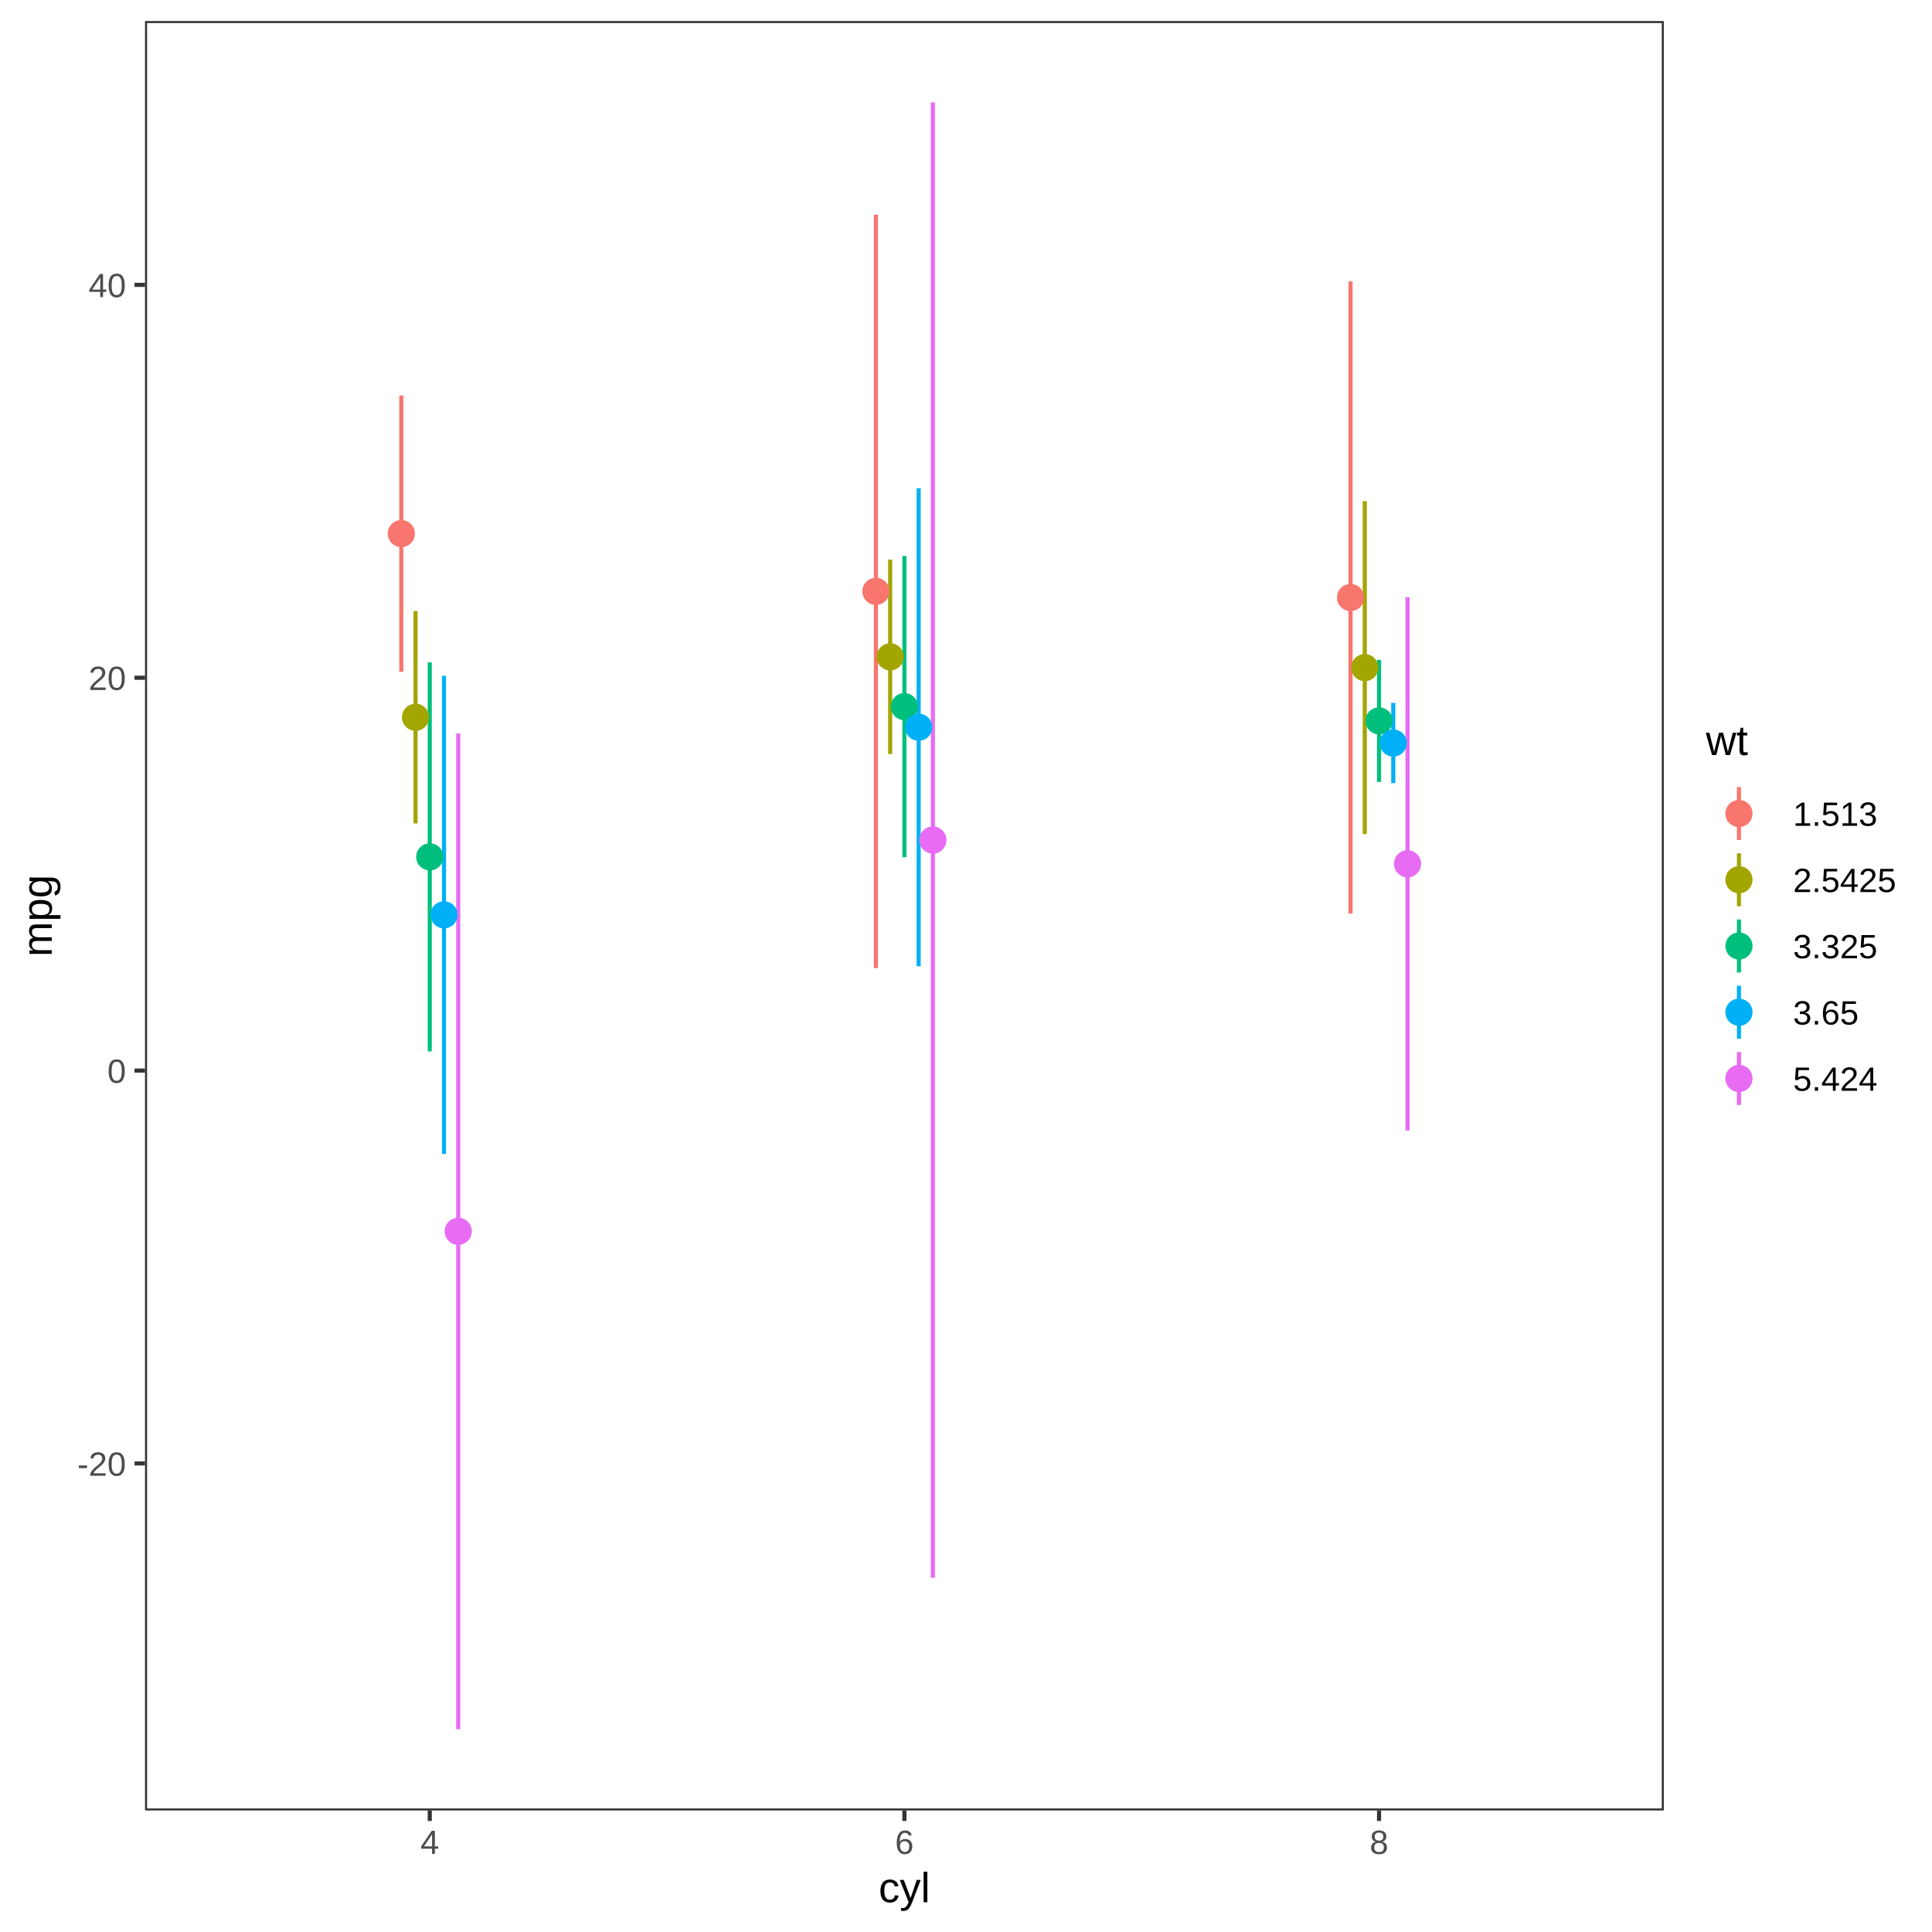
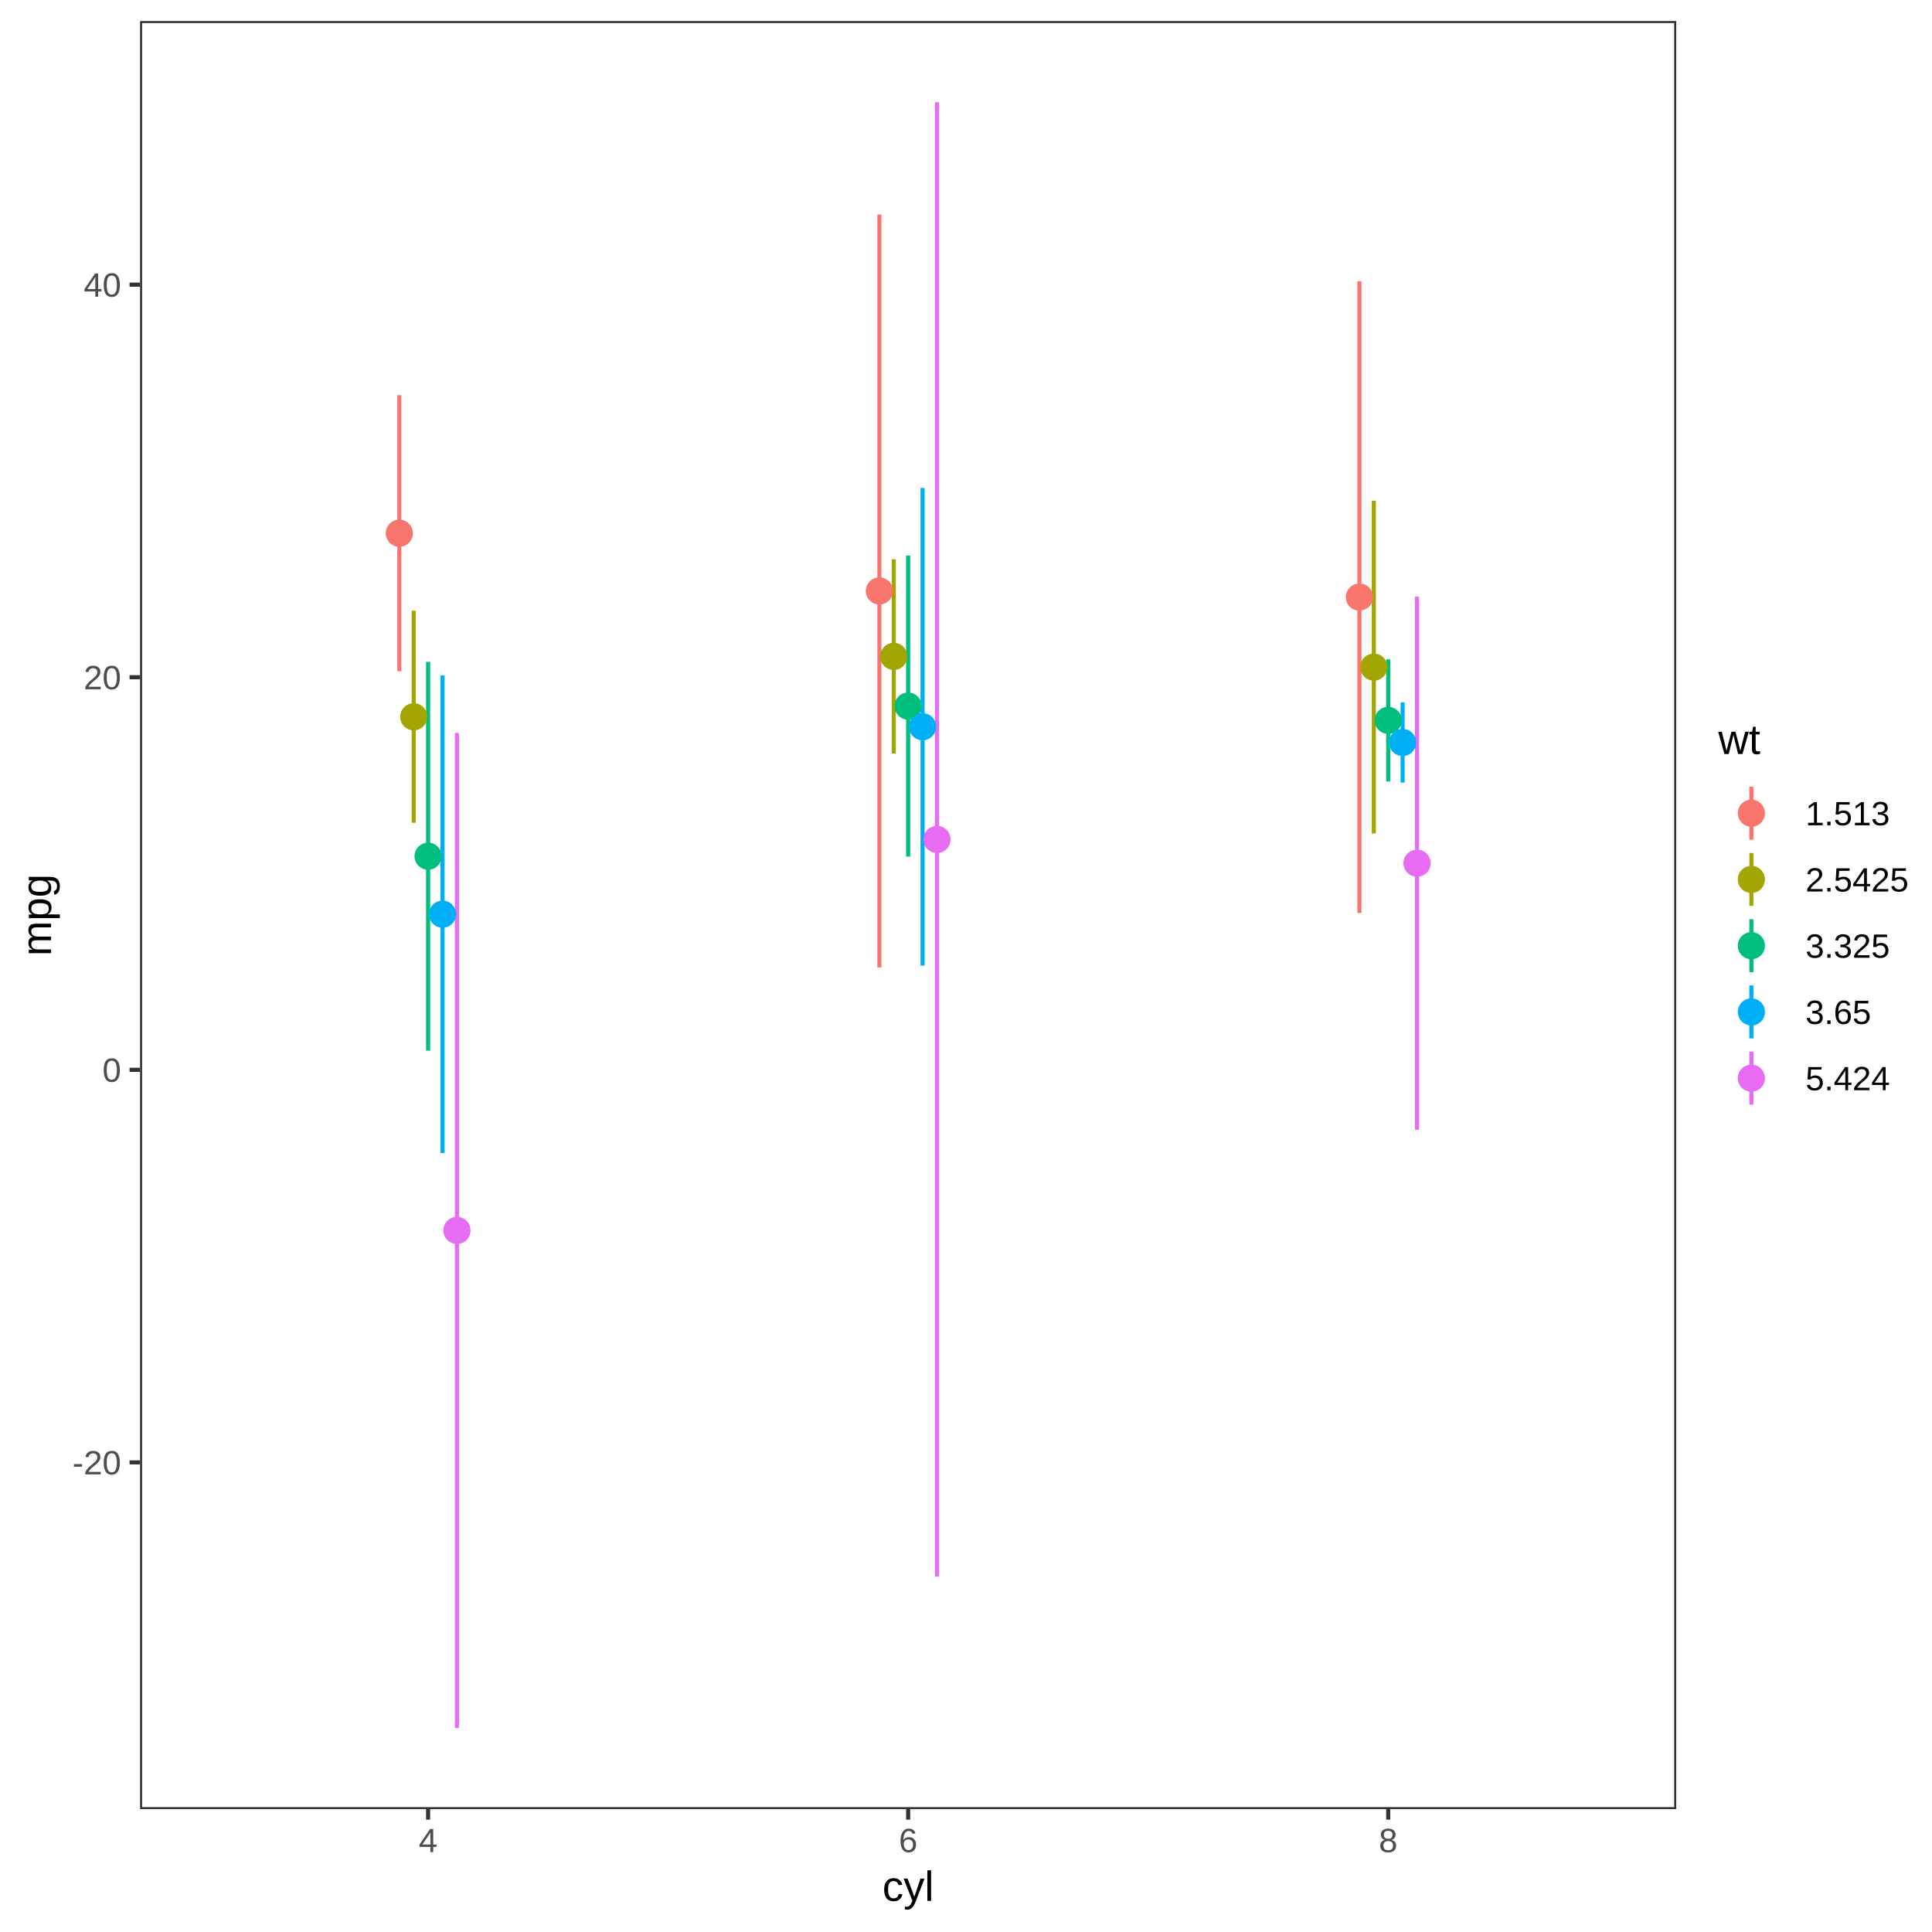
<svg xmlns="http://www.w3.org/2000/svg" class="svglite" width="504.00pt" height="504.00pt" viewBox="0 0 504.00 504.00">
  <defs>
    <style type="text/css">
    .svglite line, .svglite polyline, .svglite polygon, .svglite path, .svglite rect, .svglite circle {
      fill: none;
      stroke: #000000;
      stroke-linecap: round;
      stroke-linejoin: round;
      stroke-miterlimit: 10.00;
    }
    .svglite text {
      white-space: pre;
    }
  </style>
  </defs>
  <rect width="100%" height="100%" style="stroke: none; fill: #FFFFFF;" />
  <defs>
    <clipPath id="cpMC4wMHw1MDQuMDB8MC4wMHw1MDQuMDA=">
      <rect x="0.00" y="0.00" width="504.00" height="504.00" />
    </clipPath>
  </defs>
  <g clip-path="url(#cpMC4wMHw1MDQuMDB8MC4wMHw1MDQuMDA=)">
-     <rect x="0.00" y="0.00" width="504.00" height="504.00" style="stroke-width: 1.07; stroke: #FFFFFF; fill: #FFFFFF;" />
+     <rect x="0" y="0.00" width="504.00" height="504.00" style="stroke-width: 1.07; stroke: #FFFFFF; fill: #FFFFFF;" />
  </g>
  <defs>
-     <clipPath id="cpMzcuODN8NDM0LjA0fDUuNDh8NDcyLjI5">
-       <rect x="37.83" y="5.48" width="396.21" height="466.82" />
+     <clipPath id="cpMzYuNTR8NDM3LjI4fDUuNDh8NDcxLjk1">
+       <rect x="36.54" y="5.48" width="400.74" height="466.47" />
    </clipPath>
  </defs>
-   <g clip-path="url(#cpMzcuODN8NDM0LjA0fDUuNDh8NDcyLjI5)">
-     <rect x="37.83" y="5.48" width="396.21" height="466.82" style="stroke-width: 1.07; stroke: none; fill: #FFFFFF;" />
-     <line x1="104.69" y1="175.24" x2="104.69" y2="103.16" style="stroke-width: 1.07; stroke: #F8766D; stroke-linecap: butt;" />
-     <line x1="108.40" y1="214.81" x2="108.40" y2="159.41" style="stroke-width: 1.07; stroke: #A3A500; stroke-linecap: butt;" />
-     <line x1="112.11" y1="274.28" x2="112.11" y2="172.78" style="stroke-width: 1.07; stroke: #00BF7D; stroke-linecap: butt;" />
-     <line x1="115.83" y1="301.01" x2="115.83" y2="176.29" style="stroke-width: 1.07; stroke: #00B0F6; stroke-linecap: butt;" />
-     <line x1="119.54" y1="451.08" x2="119.54" y2="191.34" style="stroke-width: 1.07; stroke: #E76BF3; stroke-linecap: butt;" />
-     <line x1="228.50" y1="252.54" x2="228.50" y2="56.01" style="stroke-width: 1.07; stroke: #F8766D; stroke-linecap: butt;" />
-     <line x1="232.22" y1="196.70" x2="232.22" y2="146.00" style="stroke-width: 1.07; stroke: #A3A500; stroke-linecap: butt;" />
-     <line x1="235.93" y1="223.63" x2="235.93" y2="145.03" style="stroke-width: 1.07; stroke: #00BF7D; stroke-linecap: butt;" />
-     <line x1="239.65" y1="252.07" x2="239.65" y2="127.37" style="stroke-width: 1.07; stroke: #00B0F6; stroke-linecap: butt;" />
-     <line x1="243.36" y1="411.59" x2="243.36" y2="26.70" style="stroke-width: 1.07; stroke: #E76BF3; stroke-linecap: butt;" />
-     <line x1="352.32" y1="238.32" x2="352.32" y2="73.41" style="stroke-width: 1.07; stroke: #F8766D; stroke-linecap: butt;" />
-     <line x1="356.03" y1="217.59" x2="356.03" y2="130.72" style="stroke-width: 1.07; stroke: #A3A500; stroke-linecap: butt;" />
-     <line x1="359.75" y1="203.99" x2="359.75" y2="172.12" style="stroke-width: 1.07; stroke: #00BF7D; stroke-linecap: butt;" />
-     <line x1="363.46" y1="204.30" x2="363.46" y2="183.36" style="stroke-width: 1.07; stroke: #00B0F6; stroke-linecap: butt;" />
-     <line x1="367.18" y1="294.92" x2="367.18" y2="155.77" style="stroke-width: 1.07; stroke: #E76BF3; stroke-linecap: butt;" />
-     <circle cx="104.69" cy="139.20" r="2.84" style="stroke-width: 1.42; stroke: #F8766D; fill: #F8766D;" />
-     <circle cx="108.40" cy="187.11" r="2.84" style="stroke-width: 1.42; stroke: #A3A500; fill: #A3A500;" />
-     <circle cx="112.11" cy="223.53" r="2.84" style="stroke-width: 1.42; stroke: #00BF7D; fill: #00BF7D;" />
-     <circle cx="115.83" cy="238.65" r="2.84" style="stroke-width: 1.42; stroke: #00B0F6; fill: #00B0F6;" />
-     <circle cx="119.54" cy="321.21" r="2.84" style="stroke-width: 1.42; stroke: #E76BF3; fill: #E76BF3;" />
-     <circle cx="228.50" cy="154.27" r="2.84" style="stroke-width: 1.42; stroke: #F8766D; fill: #F8766D;" />
-     <circle cx="232.22" cy="171.35" r="2.84" style="stroke-width: 1.42; stroke: #A3A500; fill: #A3A500;" />
-     <circle cx="235.93" cy="184.33" r="2.84" style="stroke-width: 1.42; stroke: #00BF7D; fill: #00BF7D;" />
-     <circle cx="239.65" cy="189.72" r="2.84" style="stroke-width: 1.42; stroke: #00B0F6; fill: #00B0F6;" />
-     <circle cx="243.36" cy="219.14" r="2.84" style="stroke-width: 1.42; stroke: #E76BF3; fill: #E76BF3;" />
-     <circle cx="352.32" cy="155.87" r="2.84" style="stroke-width: 1.42; stroke: #F8766D; fill: #F8766D;" />
-     <circle cx="356.03" cy="174.16" r="2.84" style="stroke-width: 1.42; stroke: #A3A500; fill: #A3A500;" />
-     <circle cx="359.75" cy="188.06" r="2.84" style="stroke-width: 1.42; stroke: #00BF7D; fill: #00BF7D;" />
-     <circle cx="363.46" cy="193.83" r="2.84" style="stroke-width: 1.42; stroke: #00B0F6; fill: #00B0F6;" />
-     <circle cx="367.18" cy="225.34" r="2.84" style="stroke-width: 1.42; stroke: #E76BF3; fill: #E76BF3;" />
-     <rect x="37.83" y="5.48" width="396.21" height="466.82" style="stroke-width: 1.07; stroke: #333333;" />
+   <g clip-path="url(#cpMzYuNTR8NDM3LjI4fDUuNDh8NDcxLjk1)">
+     <rect x="36.54" y="5.48" width="400.74" height="466.47" style="stroke-width: 1.07; stroke: none; fill: #FFFFFF;" />
+     <line x1="229.40" y1="252.36" x2="229.40" y2="55.97" style="stroke-width: 1.07; stroke: #F8766D; stroke-linecap: butt;" />
+     <line x1="233.16" y1="196.56" x2="233.16" y2="145.89" style="stroke-width: 1.07; stroke: #A3A500; stroke-linecap: butt;" />
+     <line x1="236.91" y1="223.47" x2="236.91" y2="144.92" style="stroke-width: 1.07; stroke: #00BF7D; stroke-linecap: butt;" />
+     <line x1="240.67" y1="251.89" x2="240.67" y2="127.28" style="stroke-width: 1.07; stroke: #00B0F6; stroke-linecap: butt;" />
+     <line x1="244.43" y1="411.29" x2="244.43" y2="26.68" style="stroke-width: 1.07; stroke: #E76BF3; stroke-linecap: butt;" />
+     <line x1="104.17" y1="175.12" x2="104.17" y2="103.09" style="stroke-width: 1.07; stroke: #F8766D; stroke-linecap: butt;" />
+     <line x1="107.93" y1="214.65" x2="107.93" y2="159.30" style="stroke-width: 1.07; stroke: #A3A500; stroke-linecap: butt;" />
+     <line x1="111.68" y1="274.08" x2="111.68" y2="172.65" style="stroke-width: 1.07; stroke: #00BF7D; stroke-linecap: butt;" />
+     <line x1="115.44" y1="300.79" x2="115.44" y2="176.17" style="stroke-width: 1.07; stroke: #00B0F6; stroke-linecap: butt;" />
+     <line x1="119.20" y1="450.75" x2="119.20" y2="191.20" style="stroke-width: 1.07; stroke: #E76BF3; stroke-linecap: butt;" />
+     <line x1="354.63" y1="238.15" x2="354.63" y2="73.36" style="stroke-width: 1.07; stroke: #F8766D; stroke-linecap: butt;" />
+     <line x1="358.39" y1="217.43" x2="358.39" y2="130.63" style="stroke-width: 1.07; stroke: #A3A500; stroke-linecap: butt;" />
+     <line x1="362.14" y1="203.85" x2="362.14" y2="172.00" style="stroke-width: 1.07; stroke: #00BF7D; stroke-linecap: butt;" />
+     <line x1="365.90" y1="204.15" x2="365.90" y2="183.23" style="stroke-width: 1.07; stroke: #00B0F6; stroke-linecap: butt;" />
+     <line x1="369.66" y1="294.71" x2="369.66" y2="155.65" style="stroke-width: 1.07; stroke: #E76BF3; stroke-linecap: butt;" />
+     <circle cx="229.40" cy="154.16" r="2.84" style="stroke-width: 1.42; stroke: #F8766D; fill: #F8766D;" />
+     <circle cx="233.16" cy="171.23" r="2.84" style="stroke-width: 1.42; stroke: #A3A500; fill: #A3A500;" />
+     <circle cx="236.91" cy="184.20" r="2.84" style="stroke-width: 1.42; stroke: #00BF7D; fill: #00BF7D;" />
+     <circle cx="240.67" cy="189.58" r="2.84" style="stroke-width: 1.42; stroke: #00B0F6; fill: #00B0F6;" />
+     <circle cx="244.43" cy="218.99" r="2.84" style="stroke-width: 1.42; stroke: #E76BF3; fill: #E76BF3;" />
+     <circle cx="104.17" cy="139.10" r="2.84" style="stroke-width: 1.42; stroke: #F8766D; fill: #F8766D;" />
+     <circle cx="107.93" cy="186.98" r="2.84" style="stroke-width: 1.42; stroke: #A3A500; fill: #A3A500;" />
+     <circle cx="111.68" cy="223.36" r="2.84" style="stroke-width: 1.42; stroke: #00BF7D; fill: #00BF7D;" />
+     <circle cx="115.44" cy="238.48" r="2.84" style="stroke-width: 1.42; stroke: #00B0F6; fill: #00B0F6;" />
+     <circle cx="119.20" cy="320.97" r="2.84" style="stroke-width: 1.42; stroke: #E76BF3; fill: #E76BF3;" />
+     <circle cx="354.63" cy="155.76" r="2.84" style="stroke-width: 1.42; stroke: #F8766D; fill: #F8766D;" />
+     <circle cx="358.39" cy="174.03" r="2.84" style="stroke-width: 1.42; stroke: #A3A500; fill: #A3A500;" />
+     <circle cx="362.14" cy="187.92" r="2.84" style="stroke-width: 1.42; stroke: #00BF7D; fill: #00BF7D;" />
+     <circle cx="365.90" cy="193.69" r="2.84" style="stroke-width: 1.42; stroke: #00B0F6; fill: #00B0F6;" />
+     <circle cx="369.66" cy="225.18" r="2.84" style="stroke-width: 1.42; stroke: #E76BF3; fill: #E76BF3;" />
+     <rect x="36.54" y="5.48" width="400.74" height="466.47" style="stroke-width: 1.07; stroke: #333333;" />
  </g>
  <g clip-path="url(#cpMC4wMHw1MDQuMDB8MC4wMHw1MDQuMDA=)">
-     <text x="32.89" y="384.98" text-anchor="end" style="font-size: 8.80px;fill: #4D4D4D; font-family: &quot;Arimo&quot;;" textLength="14.36px" lengthAdjust="spacingAndGlyphs">-20</text>
-     <text x="32.89" y="282.49" text-anchor="end" style="font-size: 8.80px;fill: #4D4D4D; font-family: &quot;Arimo&quot;;" textLength="5.59px" lengthAdjust="spacingAndGlyphs">0</text>
-     <text x="32.89" y="180.00" text-anchor="end" style="font-size: 8.80px;fill: #4D4D4D; font-family: &quot;Arimo&quot;;" textLength="11.19px" lengthAdjust="spacingAndGlyphs">20</text>
-     <text x="32.89" y="77.52" text-anchor="end" style="font-size: 8.80px;fill: #4D4D4D; font-family: &quot;Arimo&quot;;" textLength="11.19px" lengthAdjust="spacingAndGlyphs">40</text>
-     <polyline points="35.09,381.77 37.83,381.77 " style="stroke-width: 1.07; stroke: #333333; stroke-linecap: butt;" />
-     <polyline points="35.09,279.28 37.83,279.28 " style="stroke-width: 1.07; stroke: #333333; stroke-linecap: butt;" />
-     <polyline points="35.09,176.80 37.83,176.80 " style="stroke-width: 1.07; stroke: #333333; stroke-linecap: butt;" />
-     <polyline points="35.09,74.31 37.83,74.31 " style="stroke-width: 1.07; stroke: #333333; stroke-linecap: butt;" />
-     <polyline points="112.11,475.03 112.11,472.29 " style="stroke-width: 1.07; stroke: #333333; stroke-linecap: butt;" />
-     <polyline points="235.93,475.03 235.93,472.29 " style="stroke-width: 1.07; stroke: #333333; stroke-linecap: butt;" />
-     <polyline points="359.75,475.03 359.75,472.29 " style="stroke-width: 1.07; stroke: #333333; stroke-linecap: butt;" />
-     <text x="112.11" y="483.64" text-anchor="middle" style="font-size: 8.80px;fill: #4D4D4D; font-family: &quot;Arimo&quot;;" textLength="5.59px" lengthAdjust="spacingAndGlyphs">4</text>
-     <text x="235.93" y="483.64" text-anchor="middle" style="font-size: 8.80px;fill: #4D4D4D; font-family: &quot;Arimo&quot;;" textLength="5.59px" lengthAdjust="spacingAndGlyphs">6</text>
-     <text x="359.75" y="483.64" text-anchor="middle" style="font-size: 8.80px;fill: #4D4D4D; font-family: &quot;Arimo&quot;;" textLength="5.59px" lengthAdjust="spacingAndGlyphs">8</text>
-     <text x="235.93" y="496.23" text-anchor="middle" style="font-size: 11.00px; font-family: &quot;Arimo&quot;;" textLength="15.62px" lengthAdjust="spacingAndGlyphs">cyl</text>
-     <text transform="translate(13.50,238.89) rotate(-90)" text-anchor="middle" style="font-size: 11.00px; font-family: &quot;Arimo&quot;;" textLength="24.68px" lengthAdjust="spacingAndGlyphs">mpg</text>
-     <rect x="445.00" y="187.79" width="53.53" height="102.19" style="stroke-width: 1.07; stroke: none; fill: #FFFFFF;" />
-     <text x="445.00" y="196.96" style="font-size: 11.00px; font-family: &quot;Arimo&quot;;" textLength="13.31px" lengthAdjust="spacingAndGlyphs">wt</text>
-     <rect x="445.00" y="203.58" width="17.28" height="17.28" style="stroke-width: 1.07; stroke: none; fill: #FFFFFF;" />
-     <line x1="453.64" y1="219.13" x2="453.64" y2="205.31" style="stroke-width: 1.07; stroke: #F8766D; stroke-linecap: butt;" />
-     <circle cx="453.64" cy="212.22" r="2.84" style="stroke-width: 1.42; stroke: #F8766D; fill: #F8766D;" />
-     <rect x="445.00" y="220.86" width="17.28" height="17.28" style="stroke-width: 1.07; stroke: none; fill: #FFFFFF;" />
-     <line x1="453.64" y1="236.41" x2="453.64" y2="222.59" style="stroke-width: 1.07; stroke: #A3A500; stroke-linecap: butt;" />
-     <circle cx="453.64" cy="229.50" r="2.84" style="stroke-width: 1.42; stroke: #A3A500; fill: #A3A500;" />
-     <rect x="445.00" y="238.14" width="17.28" height="17.28" style="stroke-width: 1.07; stroke: none; fill: #FFFFFF;" />
-     <line x1="453.64" y1="253.69" x2="453.64" y2="239.87" style="stroke-width: 1.07; stroke: #00BF7D; stroke-linecap: butt;" />
-     <circle cx="453.64" cy="246.78" r="2.84" style="stroke-width: 1.42; stroke: #00BF7D; fill: #00BF7D;" />
-     <rect x="445.00" y="255.42" width="17.28" height="17.28" style="stroke-width: 1.07; stroke: none; fill: #FFFFFF;" />
-     <line x1="453.64" y1="270.97" x2="453.64" y2="257.15" style="stroke-width: 1.07; stroke: #00B0F6; stroke-linecap: butt;" />
-     <circle cx="453.64" cy="264.06" r="2.84" style="stroke-width: 1.42; stroke: #00B0F6; fill: #00B0F6;" />
-     <rect x="445.00" y="272.70" width="17.28" height="17.28" style="stroke-width: 1.07; stroke: none; fill: #FFFFFF;" />
-     <line x1="453.64" y1="288.25" x2="453.64" y2="274.43" style="stroke-width: 1.07; stroke: #E76BF3; stroke-linecap: butt;" />
-     <circle cx="453.64" cy="281.34" r="2.84" style="stroke-width: 1.42; stroke: #E76BF3; fill: #E76BF3;" />
-     <text x="467.75" y="215.43" style="font-size: 8.80px; font-family: &quot;Arimo&quot;;" textLength="25.17px" lengthAdjust="spacingAndGlyphs">1.513</text>
-     <text x="467.75" y="232.71" style="font-size: 8.80px; font-family: &quot;Arimo&quot;;" textLength="30.77px" lengthAdjust="spacingAndGlyphs">2.5425</text>
-     <text x="467.75" y="249.99" style="font-size: 8.80px; font-family: &quot;Arimo&quot;;" textLength="25.17px" lengthAdjust="spacingAndGlyphs">3.325</text>
-     <text x="467.75" y="267.27" style="font-size: 8.80px; font-family: &quot;Arimo&quot;;" textLength="19.58px" lengthAdjust="spacingAndGlyphs">3.65</text>
-     <text x="467.75" y="284.55" style="font-size: 8.80px; font-family: &quot;Arimo&quot;;" textLength="25.17px" lengthAdjust="spacingAndGlyphs">5.424</text>
+     <text x="31.61" y="384.63" text-anchor="end" style="font-size: 8.80px;fill: #4D4D4D; font-family: &quot;Liberation Sans&quot;;" textLength="12.90px" lengthAdjust="spacingAndGlyphs">-20</text>
+     <text x="31.61" y="282.22" text-anchor="end" style="font-size: 8.80px;fill: #4D4D4D; font-family: &quot;Liberation Sans&quot;;" textLength="5.03px" lengthAdjust="spacingAndGlyphs">0</text>
+     <text x="31.61" y="179.81" text-anchor="end" style="font-size: 8.80px;fill: #4D4D4D; font-family: &quot;Liberation Sans&quot;;" textLength="10.07px" lengthAdjust="spacingAndGlyphs">20</text>
+     <text x="31.61" y="77.40" text-anchor="end" style="font-size: 8.80px;fill: #4D4D4D; font-family: &quot;Liberation Sans&quot;;" textLength="10.07px" lengthAdjust="spacingAndGlyphs">40</text>
+     <polyline points="33.80,381.49 36.54,381.49 " style="stroke-width: 1.07; stroke: #333333; stroke-linecap: butt;" />
+     <polyline points="33.80,279.08 36.54,279.08 " style="stroke-width: 1.07; stroke: #333333; stroke-linecap: butt;" />
+     <polyline points="33.80,176.67 36.54,176.67 " style="stroke-width: 1.07; stroke: #333333; stroke-linecap: butt;" />
+     <polyline points="33.80,74.26 36.54,74.26 " style="stroke-width: 1.07; stroke: #333333; stroke-linecap: butt;" />
+     <polyline points="111.68,474.69 111.68,471.95 " style="stroke-width: 1.07; stroke: #333333; stroke-linecap: butt;" />
+     <polyline points="236.91,474.69 236.91,471.95 " style="stroke-width: 1.07; stroke: #333333; stroke-linecap: butt;" />
+     <polyline points="362.14,474.69 362.14,471.95 " style="stroke-width: 1.07; stroke: #333333; stroke-linecap: butt;" />
+     <text x="111.68" y="483.17" text-anchor="middle" style="font-size: 8.80px;fill: #4D4D4D; font-family: &quot;Liberation Sans&quot;;" textLength="5.03px" lengthAdjust="spacingAndGlyphs">4</text>
+     <text x="236.91" y="483.17" text-anchor="middle" style="font-size: 8.80px;fill: #4D4D4D; font-family: &quot;Liberation Sans&quot;;" textLength="5.03px" lengthAdjust="spacingAndGlyphs">6</text>
+     <text x="362.14" y="483.17" text-anchor="middle" style="font-size: 8.80px;fill: #4D4D4D; font-family: &quot;Liberation Sans&quot;;" textLength="5.03px" lengthAdjust="spacingAndGlyphs">8</text>
+     <text x="236.91" y="495.88" text-anchor="middle" style="font-size: 11.00px; font-family: &quot;Liberation Sans&quot;;" textLength="13.72px" lengthAdjust="spacingAndGlyphs">cyl</text>
+     <text transform="translate(13.33,238.71) rotate(-90)" text-anchor="middle" style="font-size: 11.00px; font-family: &quot;Liberation Sans&quot;;" textLength="23.82px" lengthAdjust="spacingAndGlyphs">mpg</text>
+     <rect x="448.24" y="187.53" width="50.28" height="102.38" style="stroke-width: 1.07; stroke: none; fill: #FFFFFF;" />
+     <text x="448.24" y="196.70" style="font-size: 11.00px; font-family: &quot;Liberation Sans&quot;;" textLength="12.62px" lengthAdjust="spacingAndGlyphs">wt</text>
+     <rect x="448.24" y="203.50" width="17.28" height="17.28" style="stroke-width: 1.07; stroke: none; fill: #FFFFFF;" />
+     <line x1="456.88" y1="219.05" x2="456.88" y2="205.23" style="stroke-width: 1.07; stroke: #F8766D; stroke-linecap: butt;" />
+     <circle cx="456.88" cy="212.14" r="2.84" style="stroke-width: 1.42; stroke: #F8766D; fill: #F8766D;" />
+     <rect x="448.24" y="220.78" width="17.28" height="17.28" style="stroke-width: 1.07; stroke: none; fill: #FFFFFF;" />
+     <line x1="456.88" y1="236.33" x2="456.88" y2="222.51" style="stroke-width: 1.07; stroke: #A3A500; stroke-linecap: butt;" />
+     <circle cx="456.88" cy="229.42" r="2.84" style="stroke-width: 1.42; stroke: #A3A500; fill: #A3A500;" />
+     <rect x="448.24" y="238.06" width="17.28" height="17.28" style="stroke-width: 1.07; stroke: none; fill: #FFFFFF;" />
+     <line x1="456.88" y1="253.61" x2="456.88" y2="239.79" style="stroke-width: 1.07; stroke: #00BF7D; stroke-linecap: butt;" />
+     <circle cx="456.88" cy="246.70" r="2.84" style="stroke-width: 1.42; stroke: #00BF7D; fill: #00BF7D;" />
+     <rect x="448.24" y="255.34" width="17.28" height="17.28" style="stroke-width: 1.07; stroke: none; fill: #FFFFFF;" />
+     <line x1="456.88" y1="270.89" x2="456.88" y2="257.07" style="stroke-width: 1.07; stroke: #00B0F6; stroke-linecap: butt;" />
+     <circle cx="456.88" cy="263.98" r="2.84" style="stroke-width: 1.42; stroke: #00B0F6; fill: #00B0F6;" />
+     <rect x="448.24" y="272.62" width="17.28" height="17.28" style="stroke-width: 1.07; stroke: none; fill: #FFFFFF;" />
+     <line x1="456.88" y1="288.17" x2="456.88" y2="274.35" style="stroke-width: 1.07; stroke: #E76BF3; stroke-linecap: butt;" />
+     <circle cx="456.88" cy="281.26" r="2.84" style="stroke-width: 1.42; stroke: #E76BF3; fill: #E76BF3;" />
+     <text x="471.00" y="215.29" style="font-size: 8.80px; font-family: &quot;Liberation Sans&quot;;" textLength="22.49px" lengthAdjust="spacingAndGlyphs">1.513</text>
+     <text x="471.00" y="232.57" style="font-size: 8.80px; font-family: &quot;Liberation Sans&quot;;" textLength="27.52px" lengthAdjust="spacingAndGlyphs">2.5425</text>
+     <text x="471.00" y="249.85" style="font-size: 8.80px; font-family: &quot;Liberation Sans&quot;;" textLength="22.49px" lengthAdjust="spacingAndGlyphs">3.325</text>
+     <text x="471.00" y="267.13" style="font-size: 8.80px; font-family: &quot;Liberation Sans&quot;;" textLength="17.45px" lengthAdjust="spacingAndGlyphs">3.65</text>
+     <text x="471.00" y="284.41" style="font-size: 8.80px; font-family: &quot;Liberation Sans&quot;;" textLength="22.49px" lengthAdjust="spacingAndGlyphs">5.424</text>
  </g>
</svg>
